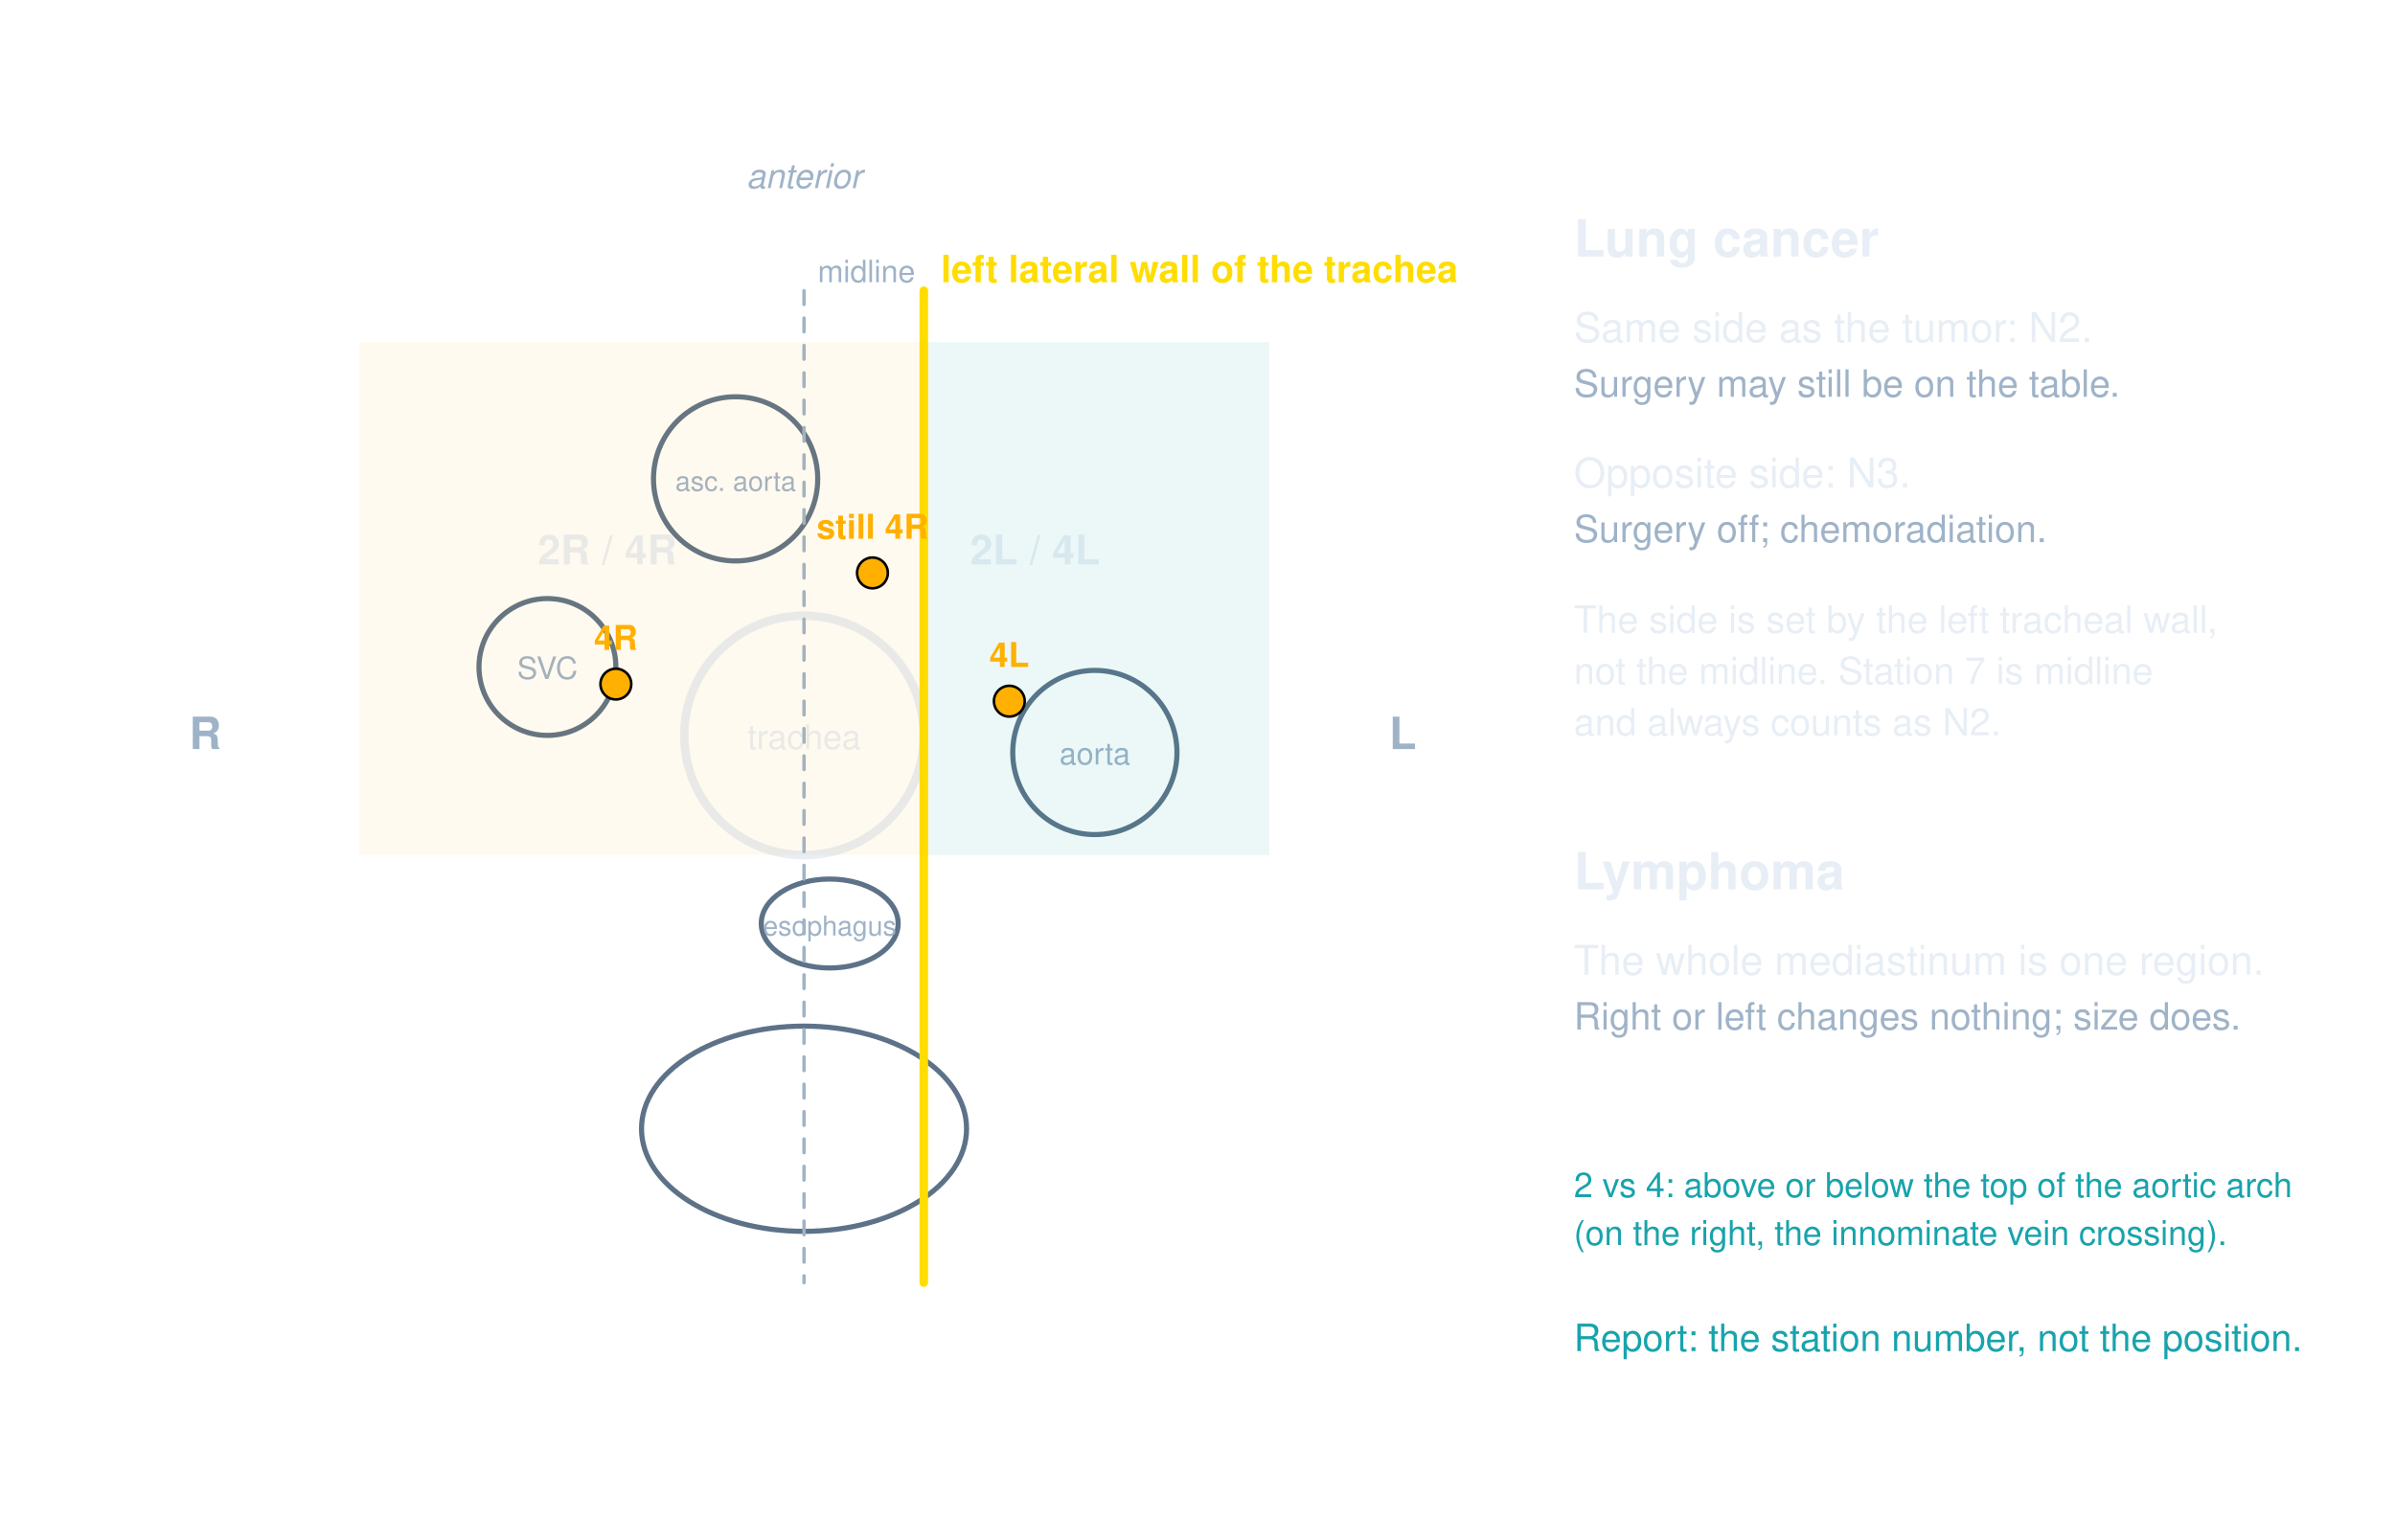
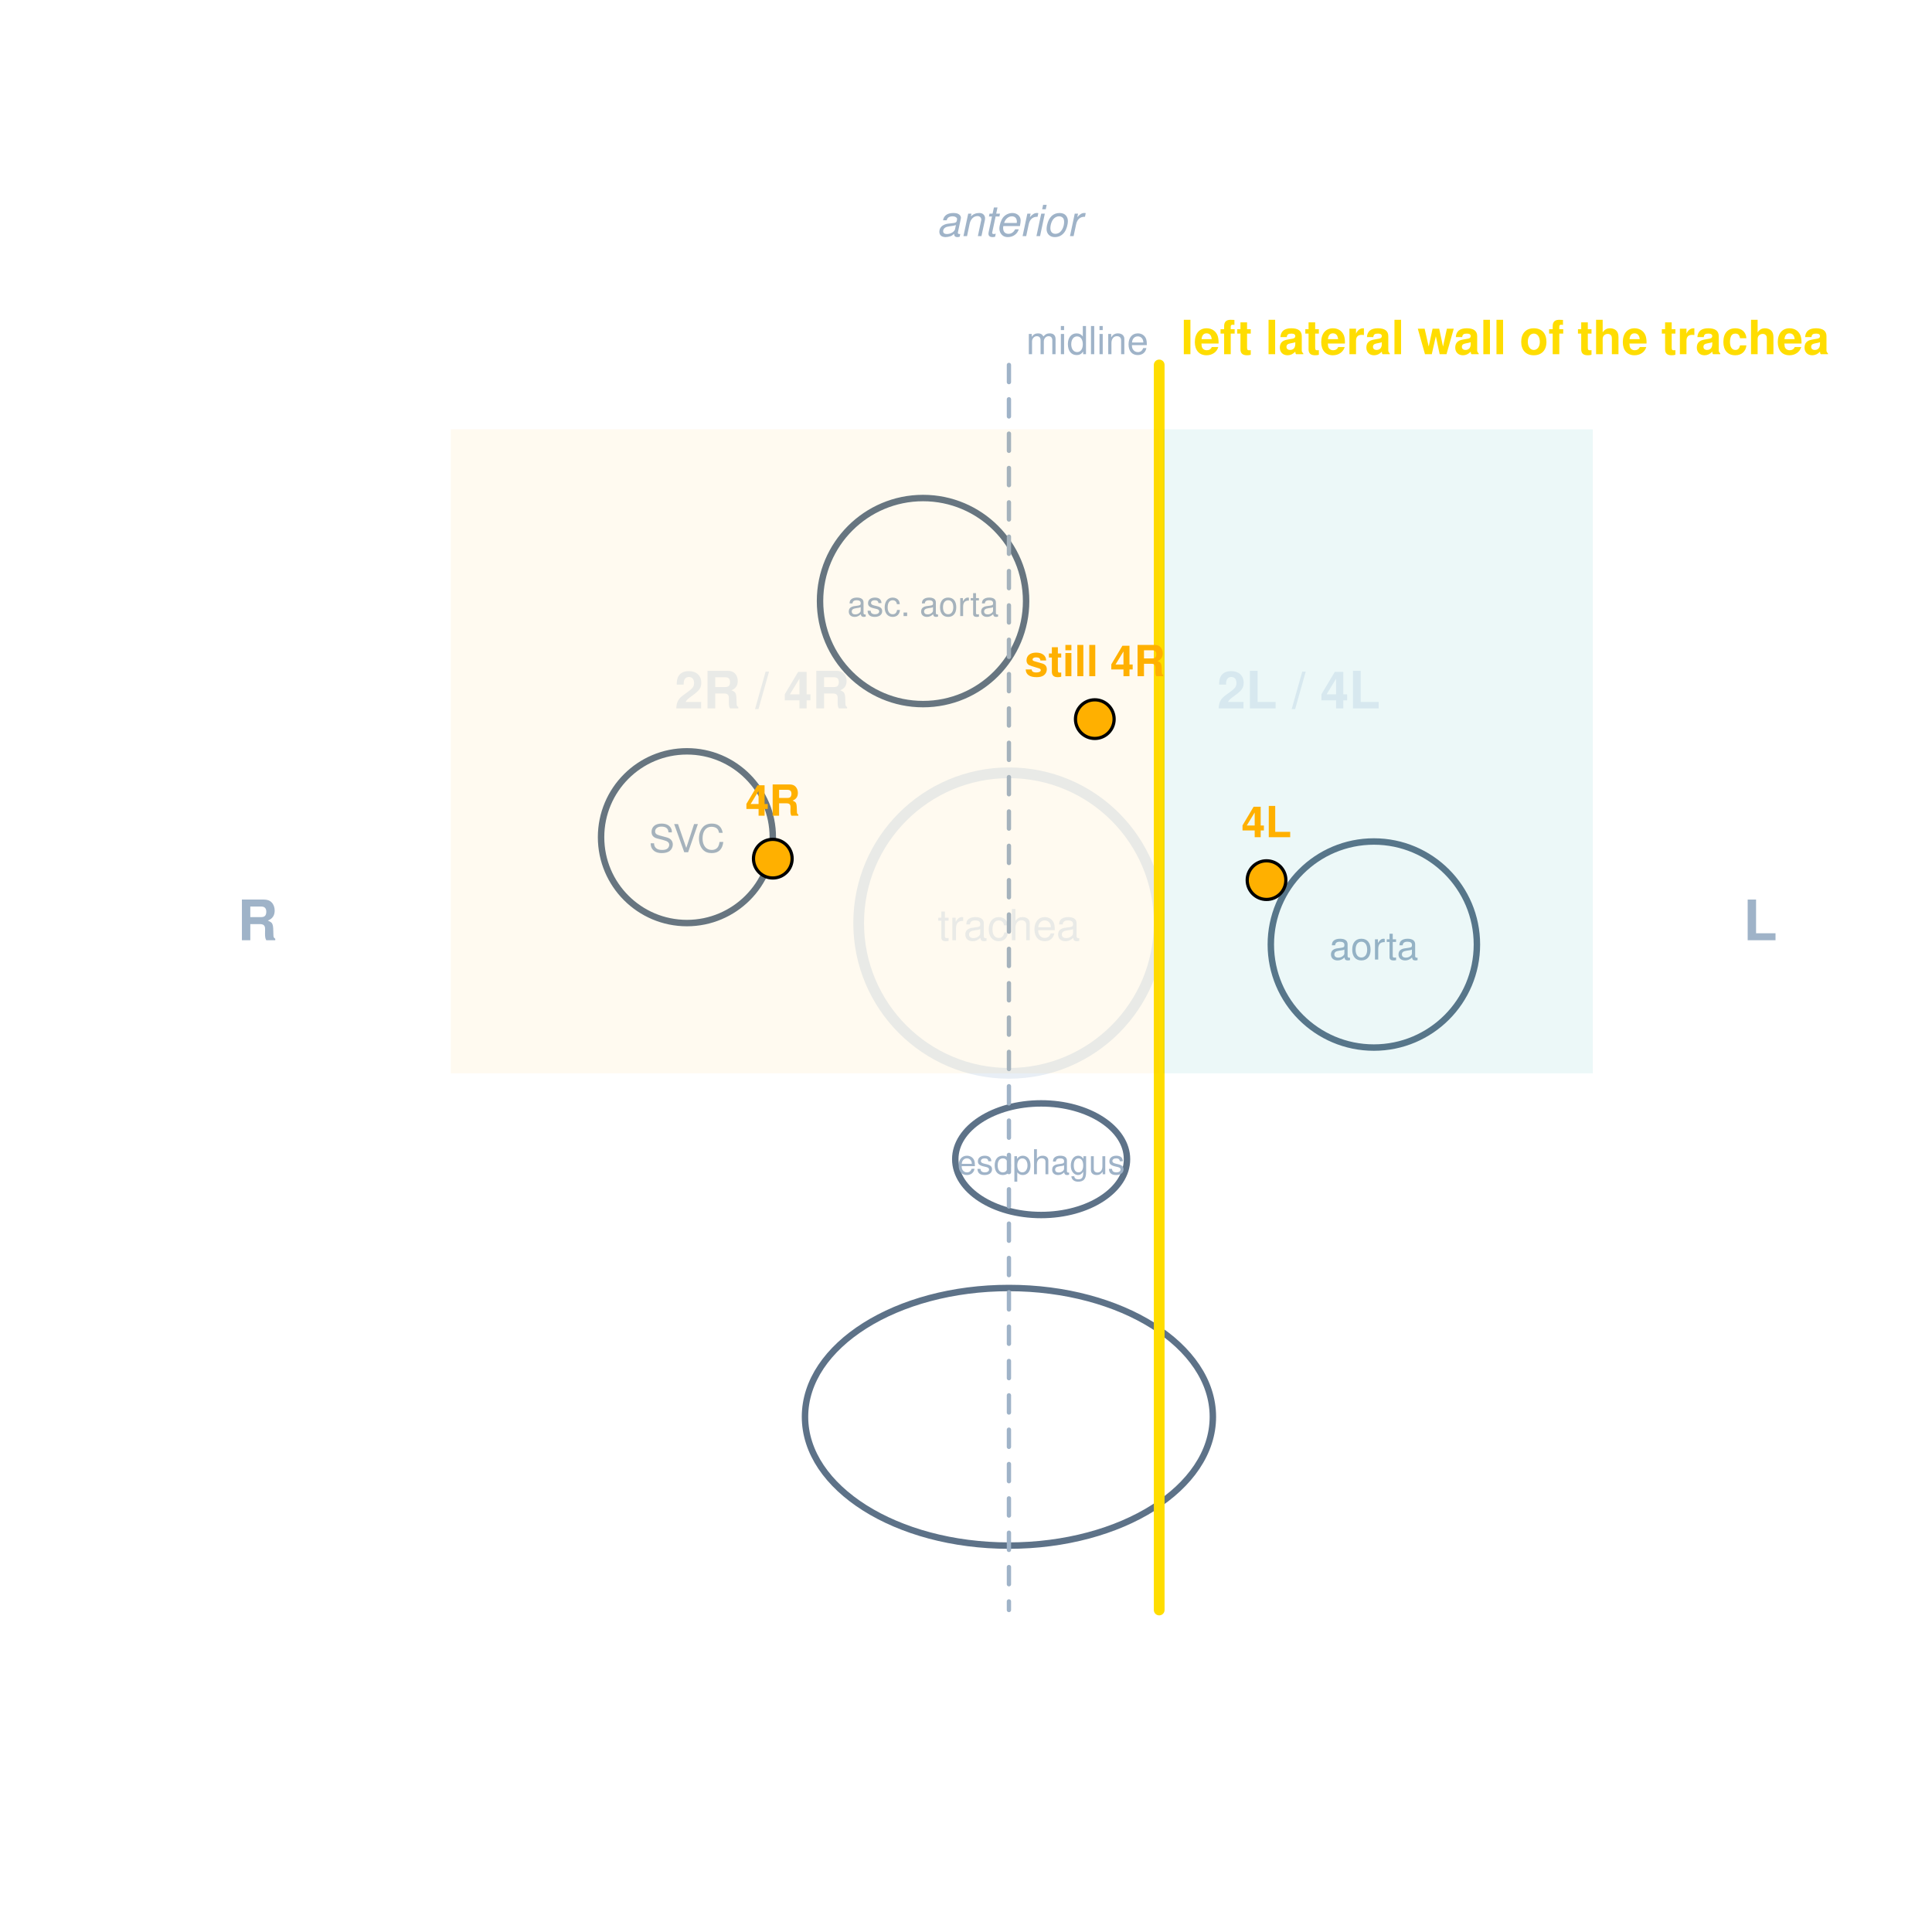
- <svg xmlns="http://www.w3.org/2000/svg" viewBox="0 0 1400 900" width="1400" height="900" font-family="Helvetica Neue, Helvetica, Arial, sans-serif">
+ <svg xmlns="http://www.w3.org/2000/svg" viewBox="0 0 900 900" width="900" height="900" font-family="Helvetica Neue, Helvetica, Arial, sans-serif">
  <text x="470" y="110" font-size="20" fill="#9fb3c8" text-anchor="middle" font-weight="400" font-style="italic">anterior</text>
  <text x="120" y="438" font-size="26" fill="#9fb3c8" text-anchor="middle" font-weight="700">R</text>
  <text x="820" y="438" font-size="26" fill="#9fb3c8" text-anchor="middle" font-weight="700">L</text>
  <ellipse cx="470" cy="660" rx="95" ry="60" fill="none" stroke="#5d7288" stroke-width="3" />
  <ellipse cx="485" cy="540" rx="40" ry="26" fill="none" stroke="#5d7288" stroke-width="3" />
  <text x="485" y="547" font-size="16" fill="#9fb3c8" text-anchor="middle" font-weight="400">esophagus</text>
  <circle cx="470" cy="430" r="70" fill="none" stroke="#e8eef5" stroke-width="5" />
  <text x="470" y="438" font-size="20" fill="#e8eef5" text-anchor="middle" font-weight="400">trachea</text>
  <circle cx="320" cy="390" r="40" fill="none" stroke="#5d7288" stroke-width="3" />
  <text x="320" y="397" font-size="18" fill="#9fb3c8" text-anchor="middle" font-weight="400">SVC</text>
  <circle cx="640" cy="440" r="48" fill="none" stroke="#5d7288" stroke-width="3" />
  <text x="640" y="447" font-size="18" fill="#9fb3c8" text-anchor="middle" font-weight="400">aorta</text>
  <circle cx="430" cy="280" r="48" fill="none" stroke="#5d7288" stroke-width="3" />
  <text x="430" y="287" font-size="16" fill="#9fb3c8" text-anchor="middle" font-weight="400">asc. aorta</text>
  <line x1="470" y1="170" x2="470" y2="750" stroke="#9fb3c8" stroke-width="2" stroke-linecap="round" stroke-dasharray="8 8" />
  <text x="478" y="165" font-size="18" fill="#9fb3c8" text-anchor="start" font-weight="400">midline</text>
  <line x1="540" y1="170" x2="540" y2="750" stroke="#FFDD00" stroke-width="5" stroke-linecap="round" />
  <text x="550" y="165" font-size="22" fill="#FFDD00" text-anchor="start" font-weight="700">left lateral wall of the trachea</text>
  <text x="355" y="330" font-size="24" fill="#e8eef5" text-anchor="middle" font-weight="700">2R / 4R</text>
  <text x="605" y="330" font-size="24" fill="#e8eef5" text-anchor="middle" font-weight="700">2L / 4L</text>
  <rect x="210" y="200" width="330" height="300" fill="#ffb000" fill-opacity="0.06" stroke="none" />
  <rect x="542" y="200" width="200" height="300" fill="#18A3AC" fill-opacity="0.08" stroke="none" />
  <circle cx="510" cy="335" r="9" fill="#ffb000" stroke="#000" stroke-width="1.5" />
  <text x="510" y="315" font-size="20" fill="#ffb000" text-anchor="middle" font-weight="700">still 4R</text>
  <circle cx="590" cy="410" r="9" fill="#ffb000" stroke="#000" stroke-width="1.5" />
  <text x="590" y="390" font-size="20" fill="#ffb000" text-anchor="middle" font-weight="700">4L</text>
  <circle cx="360" cy="400" r="9" fill="#ffb000" stroke="#000" stroke-width="1.5" />
  <text x="360" y="380" font-size="20" fill="#ffb000" text-anchor="middle" font-weight="700">4R</text>
-   <text x="920" y="150" font-size="30" fill="#e8eef5" text-anchor="start" font-weight="700">Lung cancer</text>
-   <text x="920" y="200" font-size="24" fill="#e8eef5" text-anchor="start" font-weight="400">Same side as the tumor: N2.</text>
-   <text x="920" y="232" font-size="22" fill="#9fb3c8" text-anchor="start" font-weight="400">Surgery may still be on the table.</text>
-   <text x="920" y="285" font-size="24" fill="#e8eef5" text-anchor="start" font-weight="400">Opposite side: N3.</text>
-   <text x="920" y="317" font-size="22" fill="#9fb3c8" text-anchor="start" font-weight="400">Surgery off; chemoradiation.</text>
-   <text x="920" y="370" font-size="22" fill="#e8eef5" text-anchor="start" font-weight="400">The side is set by the left tracheal wall,</text>
-   <text x="920" y="400" font-size="22" fill="#e8eef5" text-anchor="start" font-weight="400">not the midline. Station 7 is midline</text>
-   <text x="920" y="430" font-size="22" fill="#e8eef5" text-anchor="start" font-weight="400">and always counts as N2.</text>
-   <text x="920" y="520" font-size="30" fill="#e8eef5" text-anchor="start" font-weight="700">Lymphoma</text>
-   <text x="920" y="570" font-size="24" fill="#e8eef5" text-anchor="start" font-weight="400">The whole mediastinum is one region.</text>
-   <text x="920" y="602" font-size="22" fill="#9fb3c8" text-anchor="start" font-weight="400">Right or left changes nothing; size does.</text>
-   <text x="920" y="700" font-size="20" fill="#18A3AC" text-anchor="start" font-weight="400">2 vs 4: above or below the top of the aortic arch</text>
-   <text x="920" y="728" font-size="20" fill="#18A3AC" text-anchor="start" font-weight="400">(on the right, the innominate vein crossing).</text>
-   <text x="920" y="790" font-size="22" fill="#18A3AC" text-anchor="start" font-weight="400">Report: the station number, not the position.</text>
</svg>
